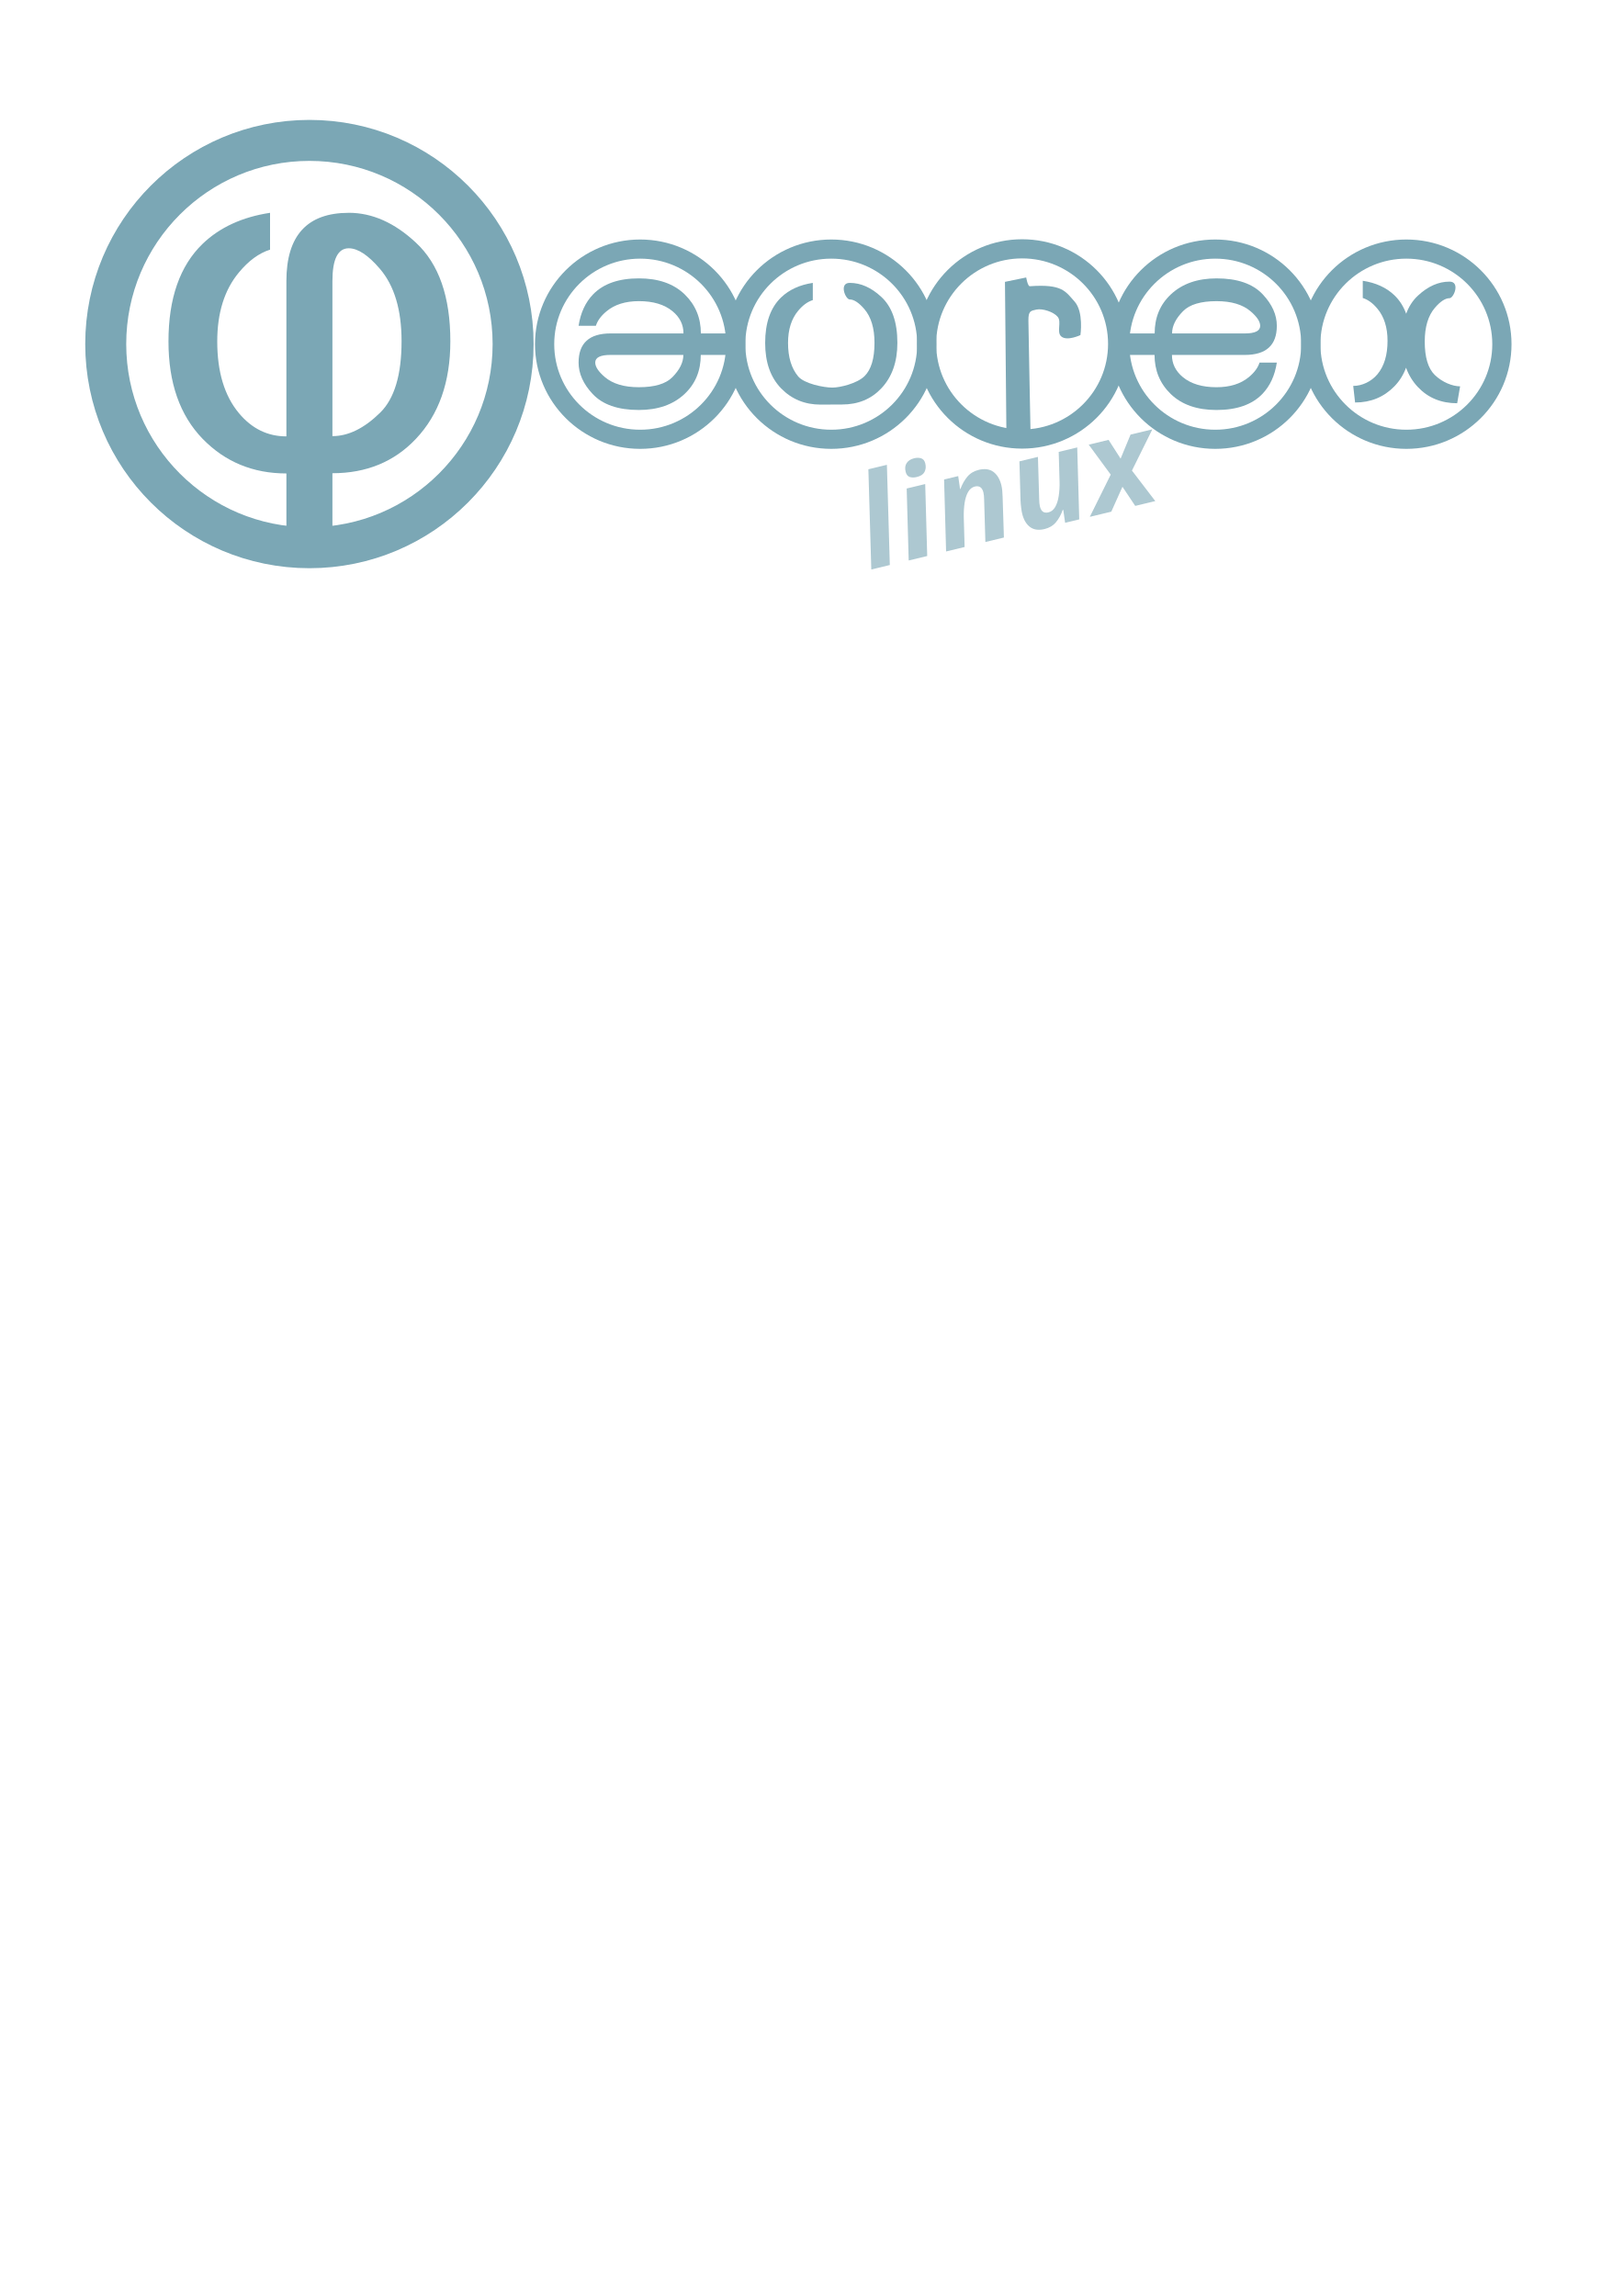
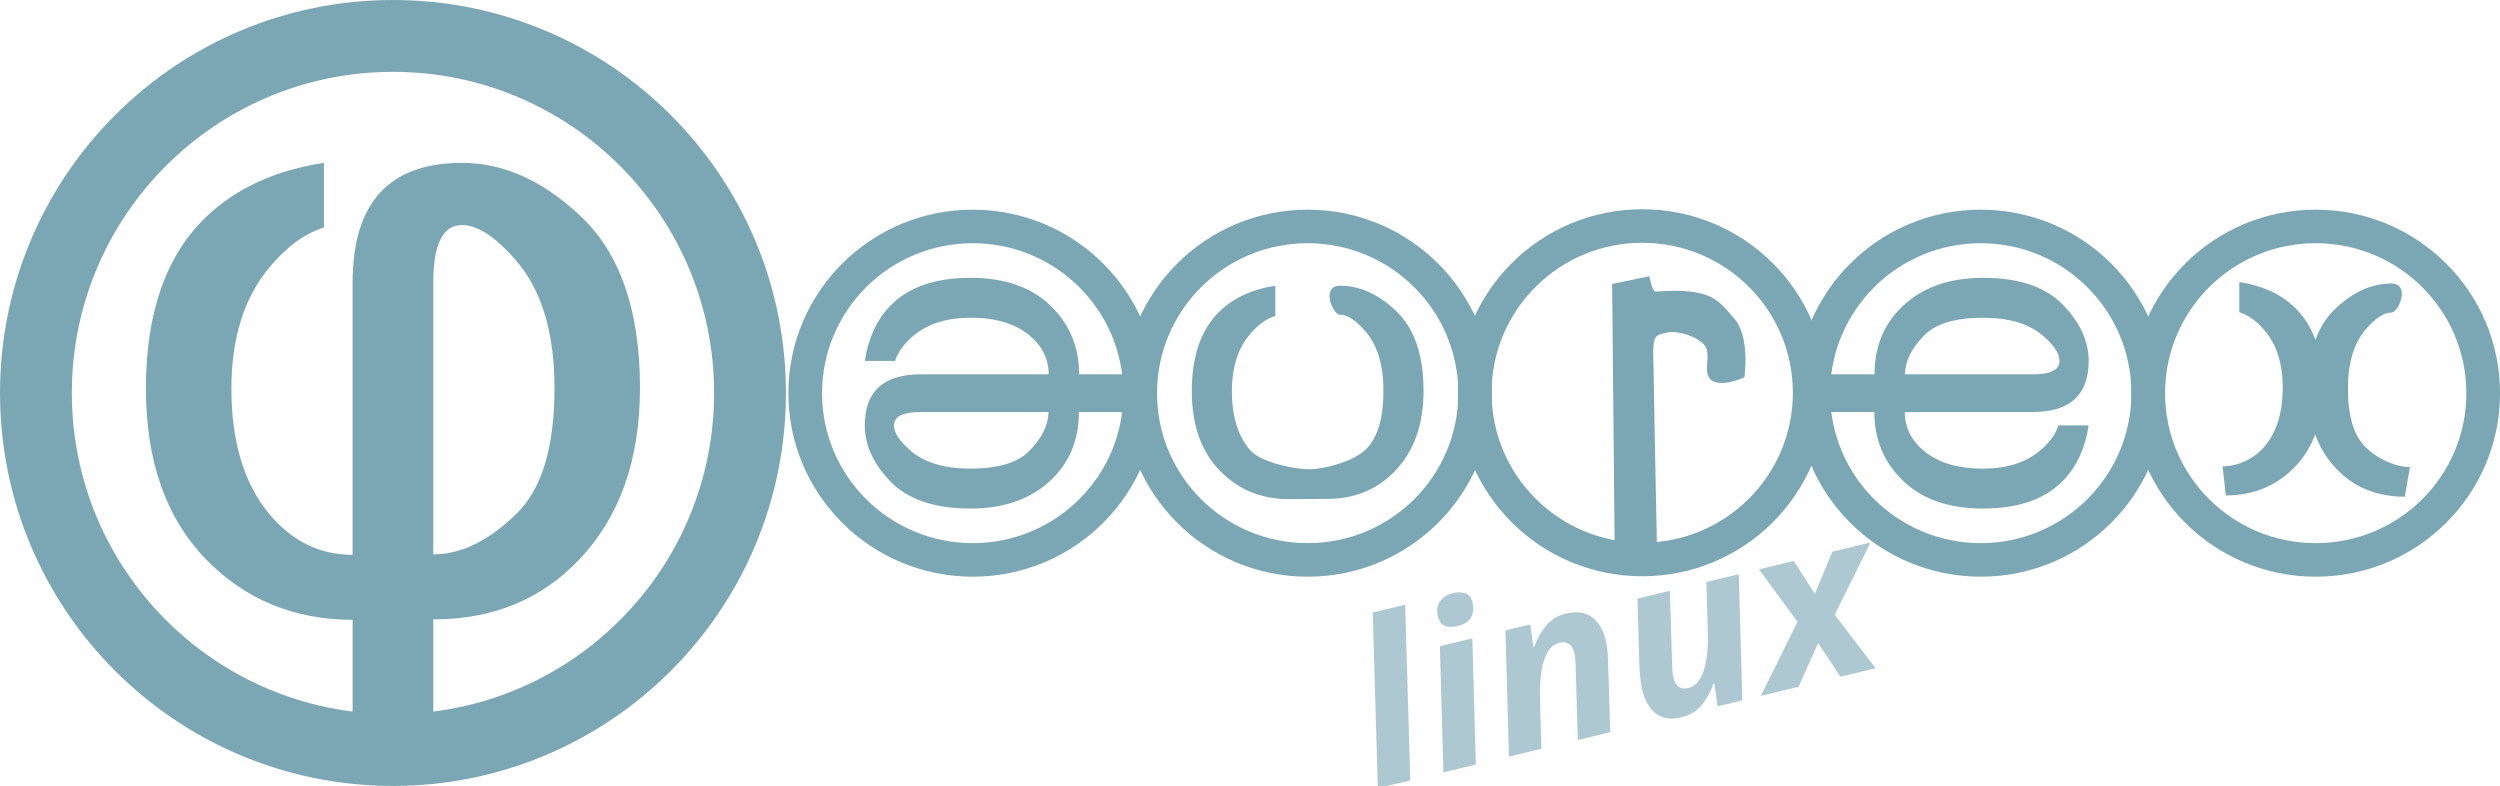
- <svg xmlns="http://www.w3.org/2000/svg" version="1.1" width="744.094" height="1052.362" id="svg3842">
+ <svg xmlns="http://www.w3.org/2000/svg" version="1.1" width="653.614" height="205.479" id="svg3842">
  <defs id="defs3844">
    <linearGradient id="linearGradient3744-0-2-1-5-5-2-3">
      <stop offset="0" style="stop-color:#6f6d5c;stop-opacity:1" id="stop3746-5-0-8-5-8-1-6" />
      <stop offset="1" style="stop-color:#e5e2cc;stop-opacity:0" id="stop3748-7-8-9-7-8-8-2" />
    </linearGradient>
  </defs>
-   <g id="g4000" transform="matrix(3.080804,0,0,3.080804,398.5396,738.5941)">
+   <g id="g4000" transform="matrix(3.080804,0,0,3.080804,359.4814,683.6356)">
    <g transform="matrix(0.5724374,0,0,0.5724374,-263.0932,-220.9595)" id="g3810">
      <g transform="matrix(3.345441,0,0,3.00802,2351.78,-2042.025)" id="flowRoot3714-6-5-9-0-8-45-8" style="font-size:40px;font-style:normal;font-weight:normal;fill:#7ba7b5;fill-opacity:1;stroke:none;font-family:Bitstream Vera Sans">
        <path d="m -606.059,689.405 c -0.846,2e-5 -1.27,0.944 -1.27,2.832 l 0,13.398 c 1.237,0 2.474,-0.677 3.711,-2.031 1.107,-1.211 1.66,-3.268 1.66,-6.172 -2e-5,-2.708 -0.56,-4.792 -1.68,-6.25 -0.911,-1.185 -1.719,-1.777 -2.422,-1.777 m 0,-3.066 c 1.823,2e-5 3.561,0.859 5.215,2.578 1.784,1.836 2.676,4.675 2.676,8.516 -2e-5,3.529 -0.892,6.341 -2.676,8.438 -1.68,1.979 -3.841,2.969 -6.484,2.969 l 0,7.852 -3.574,0 0,-7.832 c -2.591,0 -4.759,-0.996 -6.504,-2.988 -1.771,-2.031 -2.656,-4.837 -2.656,-8.418 0,-3.724 0.885,-6.536 2.656,-8.438 1.328,-1.419 3.073,-2.311 5.234,-2.676 l 0,3.184 c -0.859,0.299 -1.667,0.957 -2.422,1.973 -1.12,1.497 -1.68,3.483 -1.68,5.957 0,2.63 0.56,4.694 1.68,6.191 1.003,1.341 2.233,2.012 3.691,2.012 l 0,-13.418 c -2e-5,-3.932 1.615,-5.898 4.844,-5.898" id="path3414" style="fill:#7ba7b5;fill-opacity:1" />
      </g>
      <path d="m 366.951,56.611 a 52.93,52.93 0 0 1 -105.861,0 52.93,52.93 0 1 1 105.861,0 z" id="path4228-9-9-7-8-3-9-36" style="fill:none;stroke:#7ba7b5;stroke-width:10.652;stroke-miterlimit:4;stroke-opacity:1;stroke-dasharray:none" />
    </g>
    <g transform="matrix(0.1955294,0,0,0.1946585,-49.78032,-204.1452)" id="g3011">
      <g transform="matrix(4.594317,0,0,4.130933,3023.852,-2801.878)" id="flowRoot3714-6-5-9-0-8-8" style="font-size:40px;font-style:normal;font-weight:normal;fill:#7ba7b5;fill-opacity:1;stroke:none;font-family:Bitstream Vera Sans">
        <path d="m -606.059,689.405 m -2.866,16.308 c -1.458,10e-6 -4.667,-0.728 -5.669,-2.069 -1.12,-1.497 -1.68,-3.561 -1.68,-6.191 0,-2.474 0.56,-4.46 1.68,-5.957 0.755,-1.016 1.562,-1.673 2.422,-1.973 l 0,-3.184 c -2.161,0.365 -3.906,1.257 -5.234,2.676 -1.771,1.901 -2.656,4.714 -2.656,8.438 0,3.581 0.885,6.387 2.656,8.418 1.745,1.992 3.913,2.988 6.504,2.988 l 3.574,-0.019 c 2.643,0 4.805,-0.99 6.484,-2.969 1.784,-2.096 2.676,-4.909 2.676,-8.438 -2e-5,-3.841 -0.892,-6.68 -2.676,-8.516 -1.654,-1.719 -3.392,-2.578 -5.215,-2.578 -1.823,-2e-5 -0.703,3.066 0,3.066 0.703,2e-5 1.51,0.592 2.422,1.777 1.12,1.458 1.68,3.542 1.68,6.25 -2e-5,2.904 -0.553,4.961 -1.66,6.172 -1.237,1.354 -4.071,2.108 -5.307,2.108 m 2.866,-19.374" id="path4949" style="fill:#7ba7b5;fill-opacity:1" />
      </g>
      <path d="m 298.073,80.192 c 0,40.145 -32.544,72.69 -72.69,72.69 -40.145,0 -72.69,-32.544 -72.69,-72.69 0,-40.145 32.544,-72.69 72.69,-72.69 40.145,0 72.69,32.544 72.69,72.69 z" id="path4228-9-9-7-8-3-1" style="fill:none;stroke:#7ba7b5;stroke-width:14.629;stroke-miterlimit:4;stroke-opacity:1" />
      <g transform="matrix(0,-4.594317,-4.130933,0,3399.573,-2718.276)" id="flowRoot3714-6-5-9-0-8-6" style="font-size:40px;font-style:normal;font-weight:normal;fill:#7ba7b5;fill-opacity:1;stroke:none;font-family:Bitstream Vera Sans">
        <path d="m -606.059,689.405 c -0.846,2e-5 -1.27,0.944 -1.27,2.832 l 0,13.398 c 1.237,0 2.474,-0.677 3.711,-2.031 1.107,-1.211 1.66,-3.268 1.66,-6.172 -2e-5,-2.708 -0.56,-4.792 -1.68,-6.25 -0.911,-1.185 -1.719,-1.777 -2.422,-1.777 m 0,-3.066 c 1.823,2e-5 3.561,0.859 5.215,2.578 1.784,1.836 2.676,4.675 2.676,8.516 -2e-5,3.529 -0.892,6.341 -2.676,8.438 -1.68,1.979 -3.841,2.969 -6.484,2.969 l 0,7.852 -3.574,0 0,-7.832 c -2.591,0 -4.759,-0.996 -6.504,-2.988 -1.771,-2.031 -2.656,-4.837 -2.656,-8.418 0,-3.724 0.885,-6.536 2.656,-8.438 1.328,-1.419 3.073,-2.311 5.234,-2.676 l 0,3.184 c -0.859,0.299 -1.667,0.957 -2.422,1.973 -1.12,1.497 -1.68,3.483 -1.68,5.957 0,2.63 0.56,4.694 1.68,6.191 1.003,1.341 2.233,2.012 3.691,2.012 l 0,-13.418 c -2e-5,-3.932 1.615,-5.898 4.844,-5.898" id="path3466" style="fill:#7ba7b5;fill-opacity:1" />
      </g>
      <path d="m 517.503,7.502 c -40.145,0 -72.69,32.544 -72.69,72.69 0,40.145 32.544,72.69 72.69,72.69 40.145,0 72.69,-32.544 72.69,-72.69 0,-40.145 -32.544,-72.69 -72.69,-72.69 z" id="path4228-9-9-7-8-3-8" style="fill:none;stroke:#7ba7b5;stroke-width:14.629;stroke-miterlimit:4;stroke-opacity:1" />
      <g transform="matrix(0,4.594317,4.130933,0,-2802.066,2878.66)" id="flowRoot3714-6-5-9-0-8-4" style="font-size:40px;font-style:normal;font-weight:normal;fill:#7ba7b5;fill-opacity:1;stroke:none;font-family:Bitstream Vera Sans">
        <path d="m -606.059,689.405 c -0.846,2e-5 -1.27,0.944 -1.27,2.832 l 0,13.398 c 1.237,0 2.474,-0.677 3.711,-2.031 1.107,-1.211 1.66,-3.268 1.66,-6.172 -2e-5,-2.708 -0.56,-4.792 -1.68,-6.25 -0.911,-1.185 -1.719,-1.777 -2.422,-1.777 m 0,-3.066 c 1.823,2e-5 3.561,0.859 5.215,2.578 1.784,1.836 2.676,4.675 2.676,8.516 -2e-5,3.529 -0.892,6.341 -2.676,8.438 -1.68,1.979 -3.841,2.969 -6.484,2.969 l 0,7.852 -3.574,0 0,-7.832 c -2.591,0 -4.759,-0.996 -6.504,-2.988 -1.771,-2.031 -2.656,-4.837 -2.656,-8.418 0,-3.724 0.885,-6.536 2.656,-8.438 1.328,-1.419 3.073,-2.311 5.234,-2.676 l 0,3.184 c -0.859,0.299 -1.667,0.957 -2.422,1.973 -1.12,1.497 -1.68,3.483 -1.68,5.957 0,2.63 0.56,4.694 1.68,6.191 1.003,1.341 2.233,2.012 3.691,2.012 l 0,-13.418 c -2e-5,-3.932 1.615,-5.898 4.844,-5.898" id="path3470" style="fill:#7ba7b5;fill-opacity:1" />
      </g>
      <path d="m 80.004,152.882 c 40.145,0 72.69,-32.544 72.69,-72.69 0,-40.145 -32.544,-72.69 -72.69,-72.69 -40.145,0 -72.69,32.544 -72.69,72.69 0,40.145 32.544,72.69 72.69,72.69 z" id="path4228-9-9-7-8-3-2" style="fill:none;stroke:#7ba7b5;stroke-width:14.629;stroke-miterlimit:4;stroke-opacity:1" />
      <path d="m 443.277,80.004 c 0,40.145 -32.544,72.69 -72.69,72.69 -40.145,0 -72.69,-32.544 -72.69,-72.69 0,-40.145 32.544,-72.69 72.69,-72.69 40.145,0 72.69,32.544 72.69,72.69 z" id="path4228-9-9-7-8-3-0" style="fill:none;stroke:#7ba7b5;stroke-width:14.629;stroke-miterlimit:4;stroke-opacity:1" />
      <g transform="matrix(-4.594317,0,0,4.130933,-2135.586,-2801.878)" id="flowRoot3714-6-5-9-0-8-8-0" style="font-size:40px;font-style:normal;font-weight:normal;fill:#7ba7b5;fill-opacity:1;stroke:none;font-family:Bitstream Vera Sans">
        <path d="m -617.532,708.607 c 2.643,0 4.805,-0.99 6.484,-2.969 1.784,-2.096 2.676,-4.909 2.676,-8.438 -2e-5,-3.841 -0.892,-6.68 -2.676,-8.516 -1.654,-1.719 -3.392,-2.578 -5.215,-2.578 -1.823,-2e-5 -0.703,3.066 0,3.066 0.703,2e-5 1.51,0.592 2.422,1.777 1.12,1.458 1.68,3.542 1.68,6.25 -2e-5,2.904 -0.553,4.961 -1.66,6.172 -1.237,1.354 -2.96,2.108 -4.197,2.108 m 17.389,2.991 -16.903,0.135 m 17.215,-3.203 c -1.458,10e-6 -3.001,-0.805 -4.003,-2.147 -1.12,-1.497 -1.68,-3.561 -1.68,-6.191 0,-2.474 0.56,-4.46 1.68,-5.957 0.755,-1.016 1.562,-1.673 2.422,-1.973 l 0,-3.184 c -2.161,0.365 -3.906,1.257 -5.234,2.676 -1.771,1.901 -2.656,4.714 -2.656,8.438 0,3.581 0.885,6.387 2.656,8.418 1.745,1.992 3.913,2.988 6.504,2.988" id="path4949-1" style="fill:#7ba7b5;fill-opacity:1" />
      </g>
      <path d="m 590.193,80.192 c 0,40.145 32.544,72.69 72.69,72.69 40.145,0 72.69,-32.544 72.69,-72.69 0,-40.145 -32.544,-72.69 -72.69,-72.69 -40.145,0 -72.69,32.544 -72.69,72.69 z" id="path4228-9-9-7-8-3-1-0" style="fill:none;stroke:#7ba7b5;stroke-width:14.629;stroke-miterlimit:4;stroke-opacity:1" />
      <path style="fill:#7ba7b5;fill-opacity:1;stroke:none" d="m 400.439,74.357 c 4.428,3.683 14.492,-1.115 14.492,-1.115 0,0 2.604,-17.706 -4.459,-25.64 -7.064,-7.935 -9.433,-13.468 -34.001,-11.705 -1.668,0.12 -2.787,-6.689 -2.787,-6.689 l -16.164,3.344 1.115,117.053 18.394,0.557 c 0,0 -1.613,-80.787 -1.672,-88.068 -0.06,-7.281 1.64,-7.378 6.131,-8.361 4.491,-0.983 12.989,1.694 16.164,5.574 3.176,3.88 -1.135,11.787 2.787,15.05 z" id="path3838" />
    </g>
    <text transform="matrix(0.9741121,-0.2347034,0.2357535,0.9697733,0,0)" id="text3017" y="-150.946" x="36.439" style="font-size:19.229px;font-style:italic;font-variant:normal;font-weight:bold;font-stretch:normal;text-align:start;line-height:125%;letter-spacing:0px;word-spacing:0px;writing-mode:lr-tb;text-anchor:start;opacity:0.623;fill:#7ba7b5;fill-opacity:1;stroke:none;font-family:Ubuntu;-inkscape-font-specification:Ubuntu Bold Italic" xml:space="preserve">
      <tspan style="font-size:19.229px;font-style:italic;font-variant:normal;font-weight:bold;font-stretch:normal;text-align:start;line-height:125%;writing-mode:lr-tb;text-anchor:start;fill:#7ba7b5;fill-opacity:1;font-family:Ubuntu;-inkscape-font-specification:Ubuntu Bold Italic" y="-150.946" x="36.439" id="tspan3019">linux</tspan>
    </text>
  </g>
</svg>
